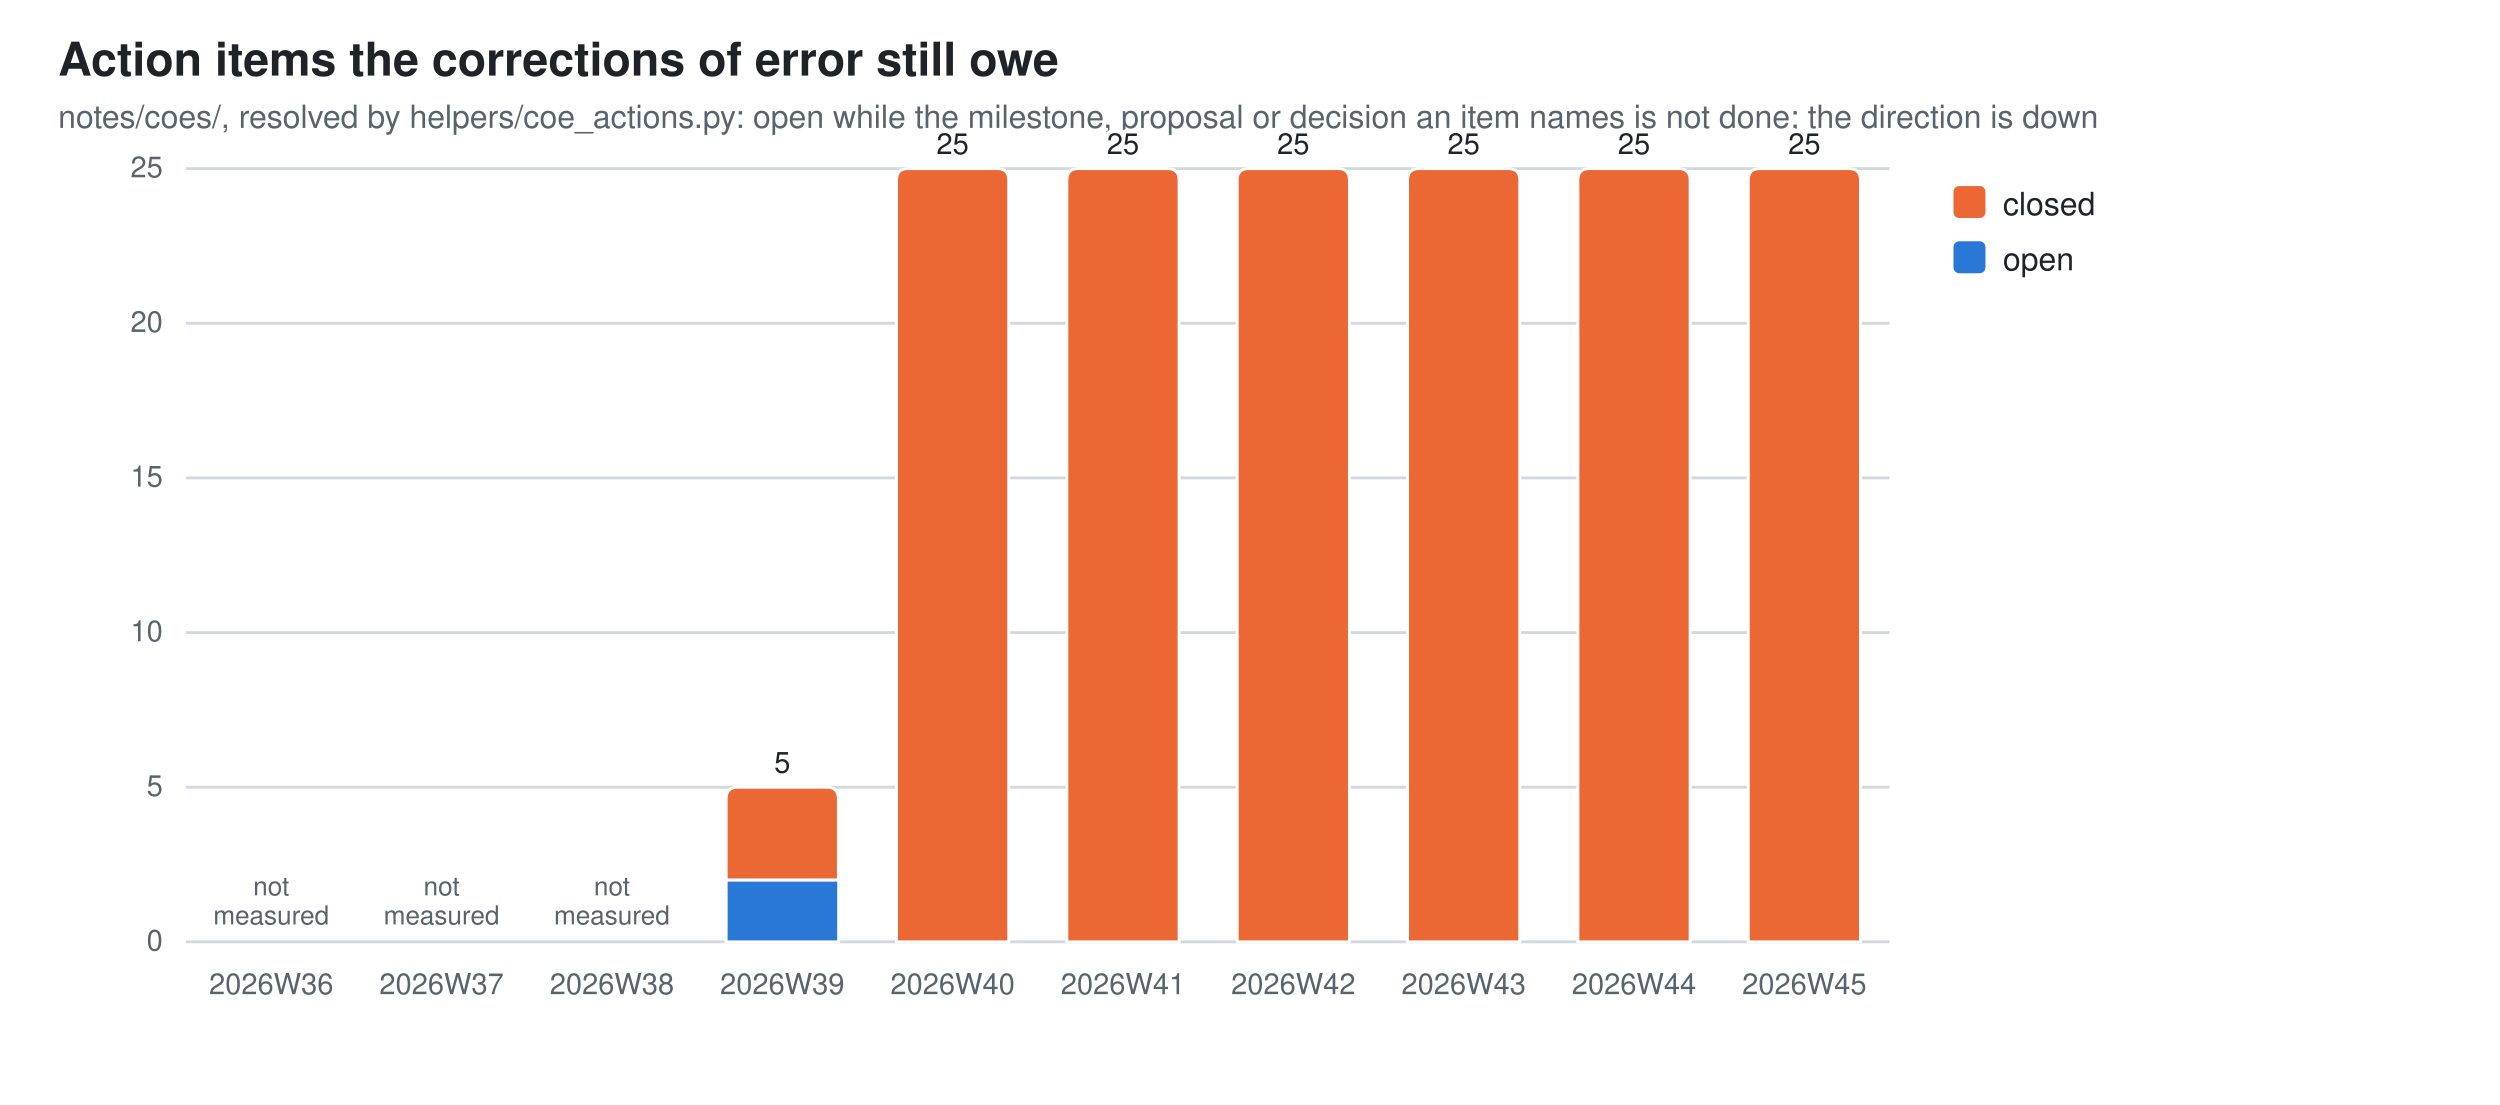
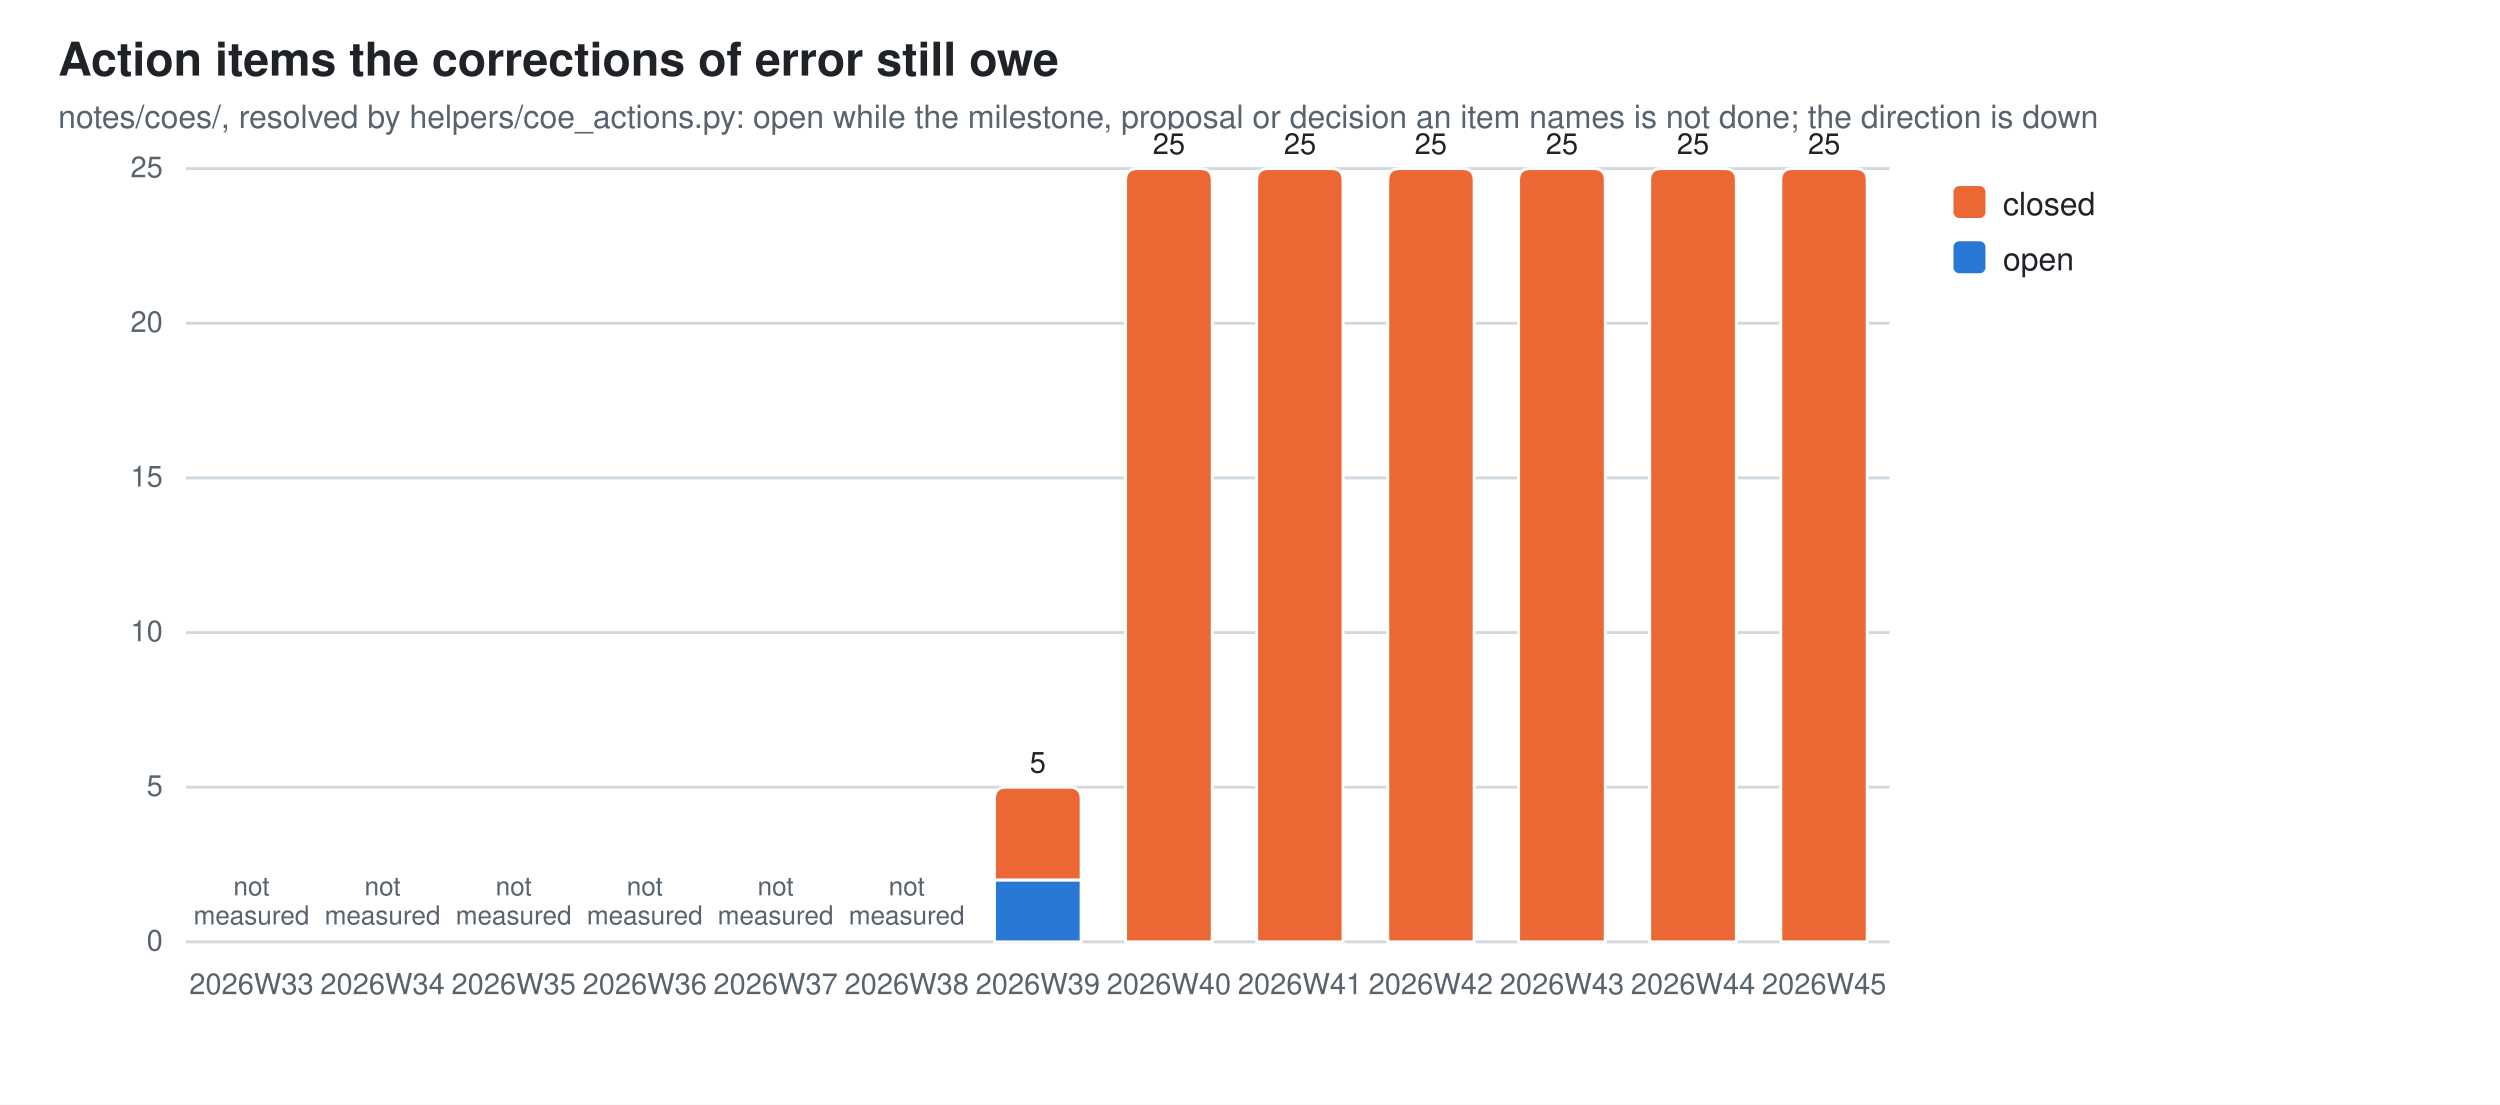
<svg xmlns="http://www.w3.org/2000/svg" width="860" height="380" viewBox="0 0 860 380" role="img" aria-label="Action items the corrections of error still owe">
  <style>
  .bg{fill:#ffffff} .fg{fill:#1f2328} .mut{fill:#59636e} .grid{stroke:#d1d9e0}
  .seg{stroke:#ffffff;stroke-width:1}
  .val{paint-order:stroke;stroke:#ffffff;stroke-width:3px;stroke-linejoin:round}
  .s0{fill:#2a78d6}  .s1{fill:#eb6834}
  @media (prefers-color-scheme: dark){
    .bg{fill:#0d1117} .fg{fill:#e6edf3} .mut{fill:#9198a1} .grid{stroke:#30363d}
    .seg{stroke:#0d1117} .val{stroke:#0d1117} .s0{fill:#3987e5} .s1{fill:#d95926}}
  text{font-family:-apple-system,BlinkMacSystemFont,"Segoe UI",Helvetica,Arial,sans-serif}
</style>
  <rect class="bg" width="860" height="380" />
  <text class="fg" x="20" y="26" font-size="16" font-weight="600">Action items the corrections of error still owe</text>
  <text class="mut" x="20" y="44" font-size="11">notes/coes/, resolved by helpers/coe_actions.py: open while the milestone, proposal or decision an item names is not done; the direction is down</text>
  <line class="grid" x1="64" y1="324.0" x2="650.0" y2="324.0" stroke-width="1" />
  <text class="mut" x="56" y="327.0" font-size="10" text-anchor="end">0</text>
  <line class="grid" x1="64" y1="270.8" x2="650.0" y2="270.8" stroke-width="1" />
  <text class="mut" x="56" y="273.8" font-size="10" text-anchor="end">5</text>
  <line class="grid" x1="64" y1="217.6" x2="650.0" y2="217.6" stroke-width="1" />
  <text class="mut" x="56" y="220.6" font-size="10" text-anchor="end">10</text>
  <line class="grid" x1="64" y1="164.4" x2="650.0" y2="164.4" stroke-width="1" />
  <text class="mut" x="56" y="167.4" font-size="10" text-anchor="end">15</text>
  <line class="grid" x1="64" y1="111.2" x2="650.0" y2="111.2" stroke-width="1" />
  <text class="mut" x="56" y="114.2" font-size="10" text-anchor="end">20</text>
  <line class="grid" x1="64" y1="58.0" x2="650.0" y2="58.0" stroke-width="1" />
  <text class="mut" x="56" y="61.0" font-size="10" text-anchor="end">25</text>
-   <text class="mut" x="93.3" y="342" font-size="10" text-anchor="middle">2026W36</text>
-   <text class="mut" x="93.3" y="308.0" font-size="9" text-anchor="middle">not<tspan x="93.3" dy="10">measured</tspan>
+   <text class="mut" x="86.5" y="342" font-size="10" text-anchor="middle">2026W33</text>
+   <text class="mut" x="86.5" y="308.0" font-size="9" text-anchor="middle">not<tspan x="86.5" dy="10">measured</tspan>
  </text>
-   <text class="mut" x="151.9" y="342" font-size="10" text-anchor="middle">2026W37</text>
-   <text class="mut" x="151.9" y="308.0" font-size="9" text-anchor="middle">not<tspan x="151.9" dy="10">measured</tspan>
+   <text class="mut" x="131.6" y="342" font-size="10" text-anchor="middle">2026W34</text>
+   <text class="mut" x="131.6" y="308.0" font-size="9" text-anchor="middle">not<tspan x="131.6" dy="10">measured</tspan>
  </text>
-   <text class="mut" x="210.5" y="342" font-size="10" text-anchor="middle">2026W38</text>
-   <text class="mut" x="210.5" y="308.0" font-size="9" text-anchor="middle">not<tspan x="210.5" dy="10">measured</tspan>
+   <text class="mut" x="176.7" y="342" font-size="10" text-anchor="middle">2026W35</text>
+   <text class="mut" x="176.7" y="308.0" font-size="9" text-anchor="middle">not<tspan x="176.7" dy="10">measured</tspan>
  </text>
-   <rect class="seg s0" x="249.8" y="302.7" width="38.7" height="21.3" />
-   <path class="seg s1" d="M249.8,302.7 V274.8 Q249.8,270.8 253.8,270.8 H284.4 Q288.4,270.8 288.4,274.8 V302.7 Z" />
-   <text class="mut" x="269.1" y="342" font-size="10" text-anchor="middle">2026W39</text>
-   <text class="fg val" x="269.1" y="265.8" font-size="10" text-anchor="middle">5</text>
-   <path class="seg s1" d="M308.4,324.0 V62.0 Q308.4,58.0 312.4,58.0 H343.0 Q347.0,58.0 347.0,62.0 V324.0 Z" />
-   <text class="mut" x="327.7" y="342" font-size="10" text-anchor="middle">2026W40</text>
-   <text class="fg val" x="327.7" y="53.0" font-size="10" text-anchor="middle">25</text>
-   <path class="seg s1" d="M367.0,324.0 V62.0 Q367.0,58.0 371.0,58.0 H401.6 Q405.6,58.0 405.6,62.0 V324.0 Z" />
-   <text class="mut" x="386.3" y="342" font-size="10" text-anchor="middle">2026W41</text>
-   <text class="fg val" x="386.3" y="53.0" font-size="10" text-anchor="middle">25</text>
-   <path class="seg s1" d="M425.6,324.0 V62.0 Q425.6,58.0 429.6,58.0 H460.2 Q464.2,58.0 464.2,62.0 V324.0 Z" />
-   <text class="mut" x="444.9" y="342" font-size="10" text-anchor="middle">2026W42</text>
-   <text class="fg val" x="444.9" y="53.0" font-size="10" text-anchor="middle">25</text>
-   <path class="seg s1" d="M484.2,324.0 V62.0 Q484.2,58.0 488.2,58.0 H518.8 Q522.8,58.0 522.8,62.0 V324.0 Z" />
-   <text class="mut" x="503.5" y="342" font-size="10" text-anchor="middle">2026W43</text>
-   <text class="fg val" x="503.5" y="53.0" font-size="10" text-anchor="middle">25</text>
-   <path class="seg s1" d="M542.8,324.0 V62.0 Q542.8,58.0 546.8,58.0 H577.4 Q581.4,58.0 581.4,62.0 V324.0 Z" />
-   <text class="mut" x="562.1" y="342" font-size="10" text-anchor="middle">2026W44</text>
-   <text class="fg val" x="562.1" y="53.0" font-size="10" text-anchor="middle">25</text>
-   <path class="seg s1" d="M601.4,324.0 V62.0 Q601.4,58.0 605.4,58.0 H636.0 Q640.0,58.0 640.0,62.0 V324.0 Z" />
-   <text class="mut" x="620.7" y="342" font-size="10" text-anchor="middle">2026W45</text>
-   <text class="fg val" x="620.7" y="53.0" font-size="10" text-anchor="middle">25</text>
+   <text class="mut" x="221.8" y="342" font-size="10" text-anchor="middle">2026W36</text>
+   <text class="mut" x="221.8" y="308.0" font-size="9" text-anchor="middle">not<tspan x="221.8" dy="10">measured</tspan>
+   </text>
+   <text class="mut" x="266.8" y="342" font-size="10" text-anchor="middle">2026W37</text>
+   <text class="mut" x="266.8" y="308.0" font-size="9" text-anchor="middle">not<tspan x="266.8" dy="10">measured</tspan>
+   </text>
+   <text class="mut" x="311.9" y="342" font-size="10" text-anchor="middle">2026W38</text>
+   <text class="mut" x="311.9" y="308.0" font-size="9" text-anchor="middle">not<tspan x="311.9" dy="10">measured</tspan>
+   </text>
+   <rect class="seg s0" x="342.1" y="302.7" width="29.8" height="21.3" />
+   <path class="seg s1" d="M342.1,302.7 V274.8 Q342.1,270.8 346.1,270.8 H367.9 Q371.9,270.8 371.9,274.8 V302.7 Z" />
+   <text class="mut" x="357.0" y="342" font-size="10" text-anchor="middle">2026W39</text>
+   <text class="fg val" x="357.0" y="265.8" font-size="10" text-anchor="middle">5</text>
+   <path class="seg s1" d="M387.2,324.0 V62.0 Q387.2,58.0 391.2,58.0 H413.0 Q417.0,58.0 417.0,62.0 V324.0 Z" />
+   <text class="mut" x="402.1" y="342" font-size="10" text-anchor="middle">2026W40</text>
+   <text class="fg val" x="402.1" y="53.0" font-size="10" text-anchor="middle">25</text>
+   <path class="seg s1" d="M432.3,324.0 V62.0 Q432.3,58.0 436.3,58.0 H458.0 Q462.0,58.0 462.0,62.0 V324.0 Z" />
+   <text class="mut" x="447.2" y="342" font-size="10" text-anchor="middle">2026W41</text>
+   <text class="fg val" x="447.2" y="53.0" font-size="10" text-anchor="middle">25</text>
+   <path class="seg s1" d="M477.4,324.0 V62.0 Q477.4,58.0 481.4,58.0 H503.1 Q507.1,58.0 507.1,62.0 V324.0 Z" />
+   <text class="mut" x="492.2" y="342" font-size="10" text-anchor="middle">2026W42</text>
+   <text class="fg val" x="492.2" y="53.0" font-size="10" text-anchor="middle">25</text>
+   <path class="seg s1" d="M522.4,324.0 V62.0 Q522.4,58.0 526.4,58.0 H548.2 Q552.2,58.0 552.2,62.0 V324.0 Z" />
+   <text class="mut" x="537.3" y="342" font-size="10" text-anchor="middle">2026W43</text>
+   <text class="fg val" x="537.3" y="53.0" font-size="10" text-anchor="middle">25</text>
+   <path class="seg s1" d="M567.5,324.0 V62.0 Q567.5,58.0 571.5,58.0 H593.3 Q597.3,58.0 597.3,62.0 V324.0 Z" />
+   <text class="mut" x="582.4" y="342" font-size="10" text-anchor="middle">2026W44</text>
+   <text class="fg val" x="582.4" y="53.0" font-size="10" text-anchor="middle">25</text>
+   <path class="seg s1" d="M612.6,324.0 V62.0 Q612.6,58.0 616.6,58.0 H638.3 Q642.3,58.0 642.3,62.0 V324.0 Z" />
+   <text class="mut" x="627.5" y="342" font-size="10" text-anchor="middle">2026W45</text>
+   <text class="fg val" x="627.5" y="53.0" font-size="10" text-anchor="middle">25</text>
  <rect class="s1" x="672" y="64" width="11" height="11" rx="2" />
  <text class="fg" y="74" font-size="11">
    <tspan x="689" dy="0">closed</tspan>
  </text>
  <rect class="s0" x="672" y="83" width="11" height="11" rx="2" />
  <text class="fg" y="93" font-size="11">
    <tspan x="689" dy="0">open</tspan>
  </text>
</svg>
